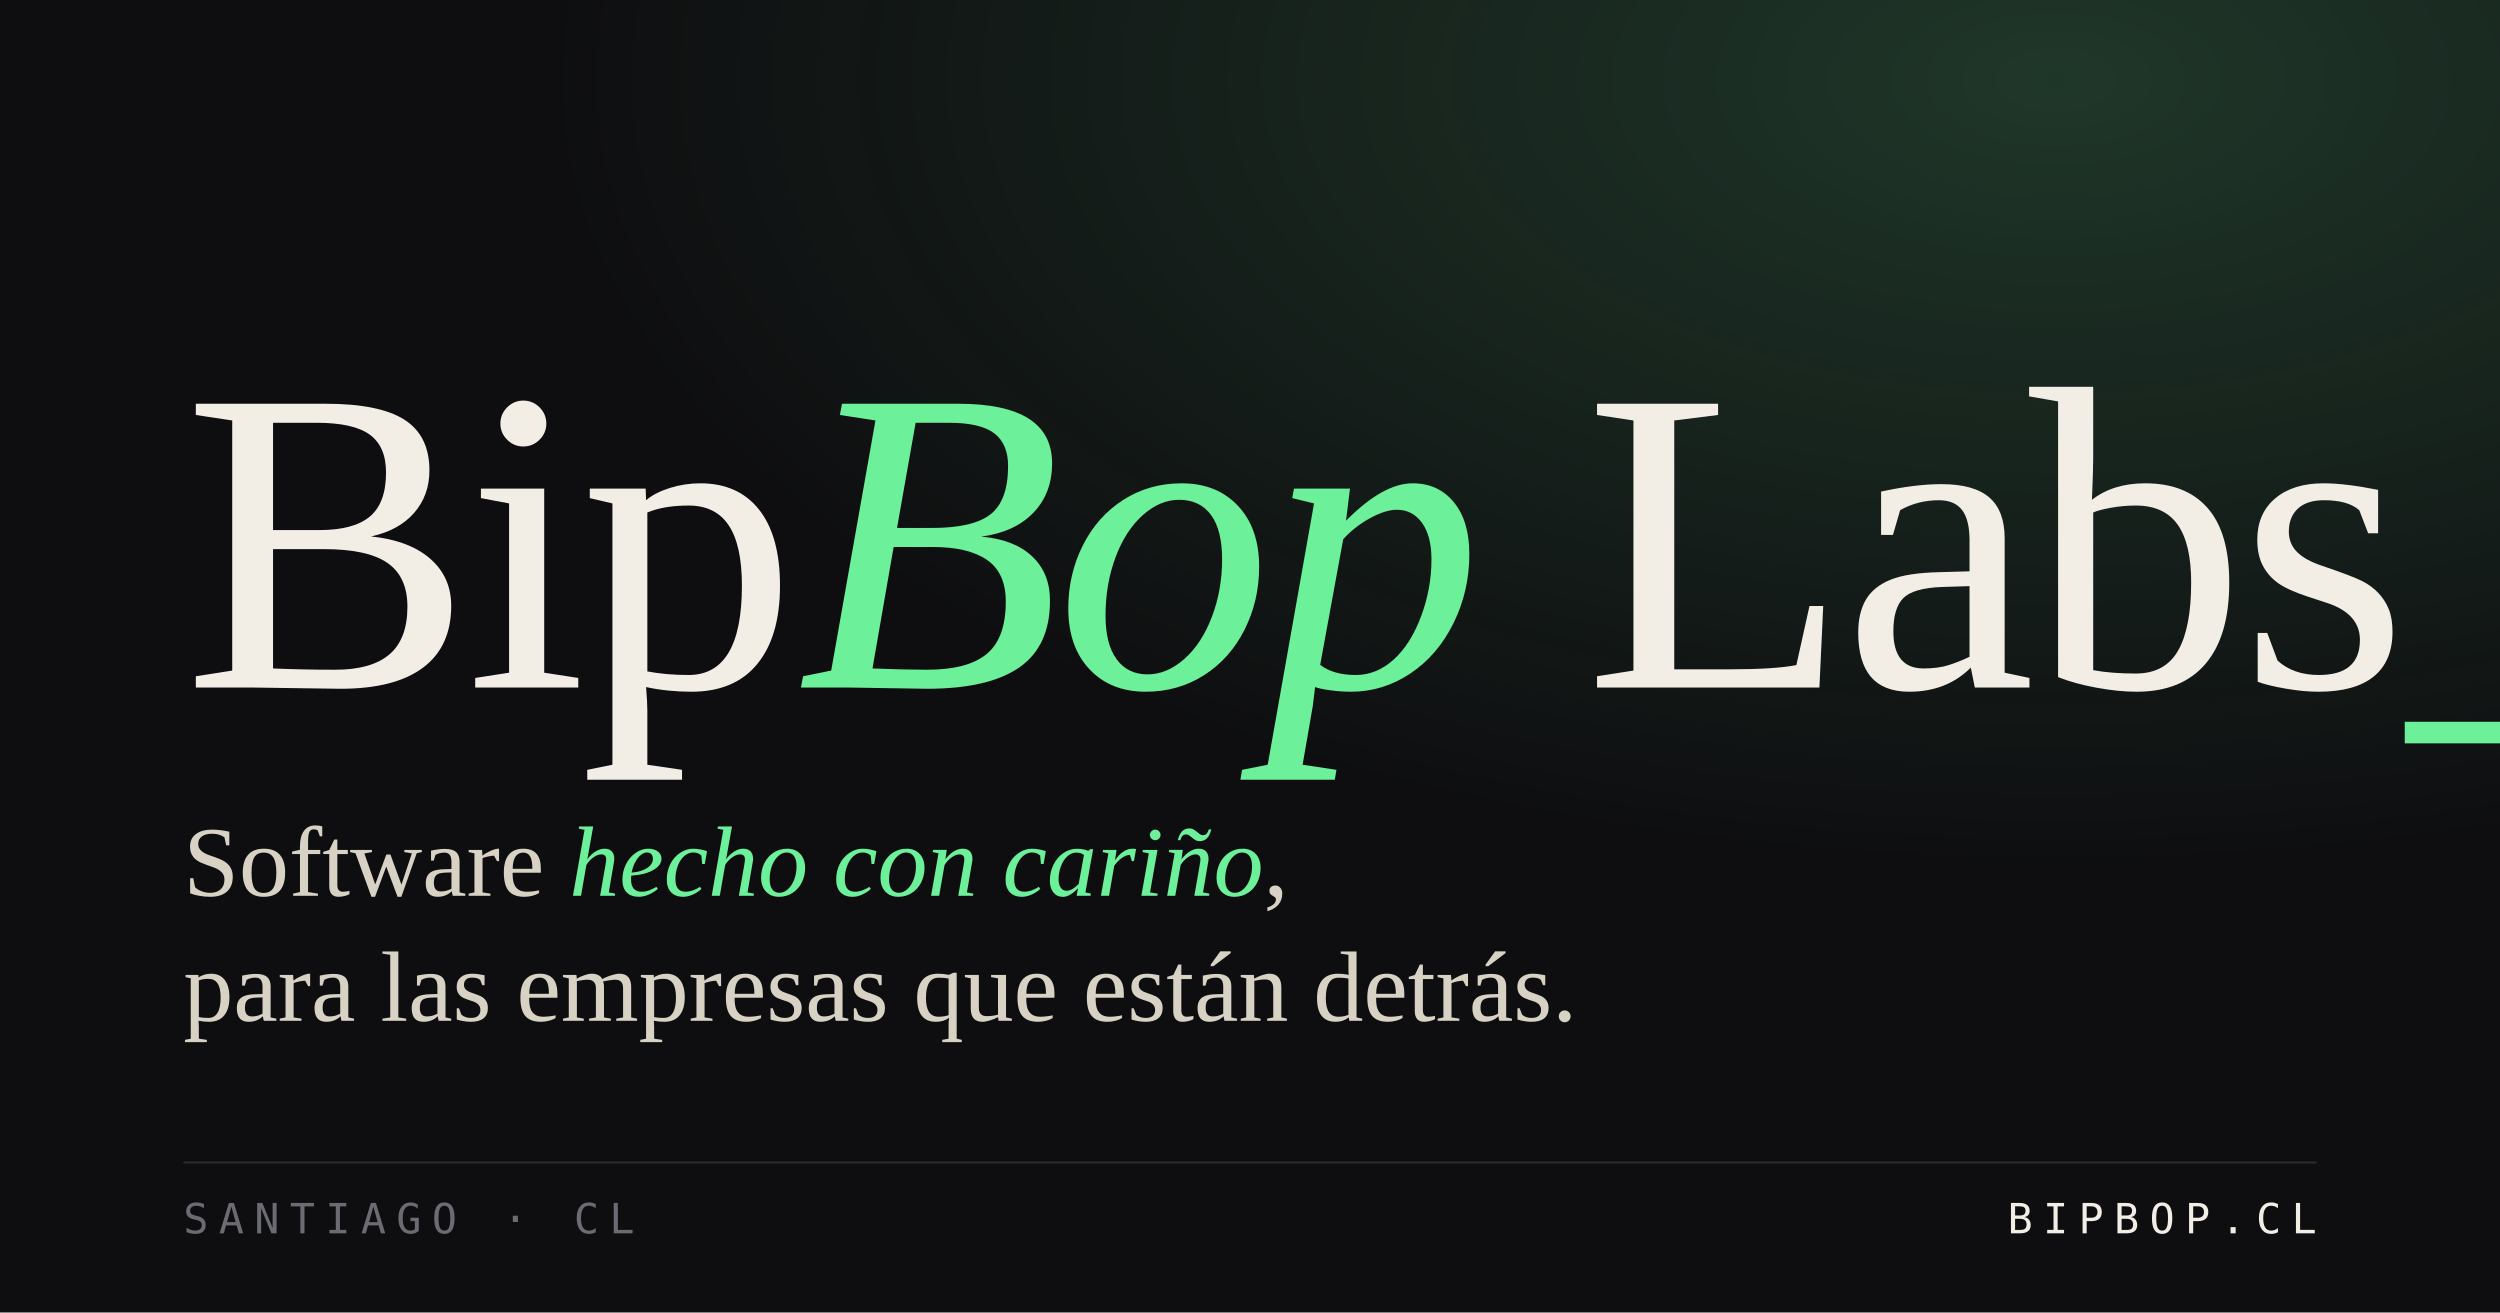
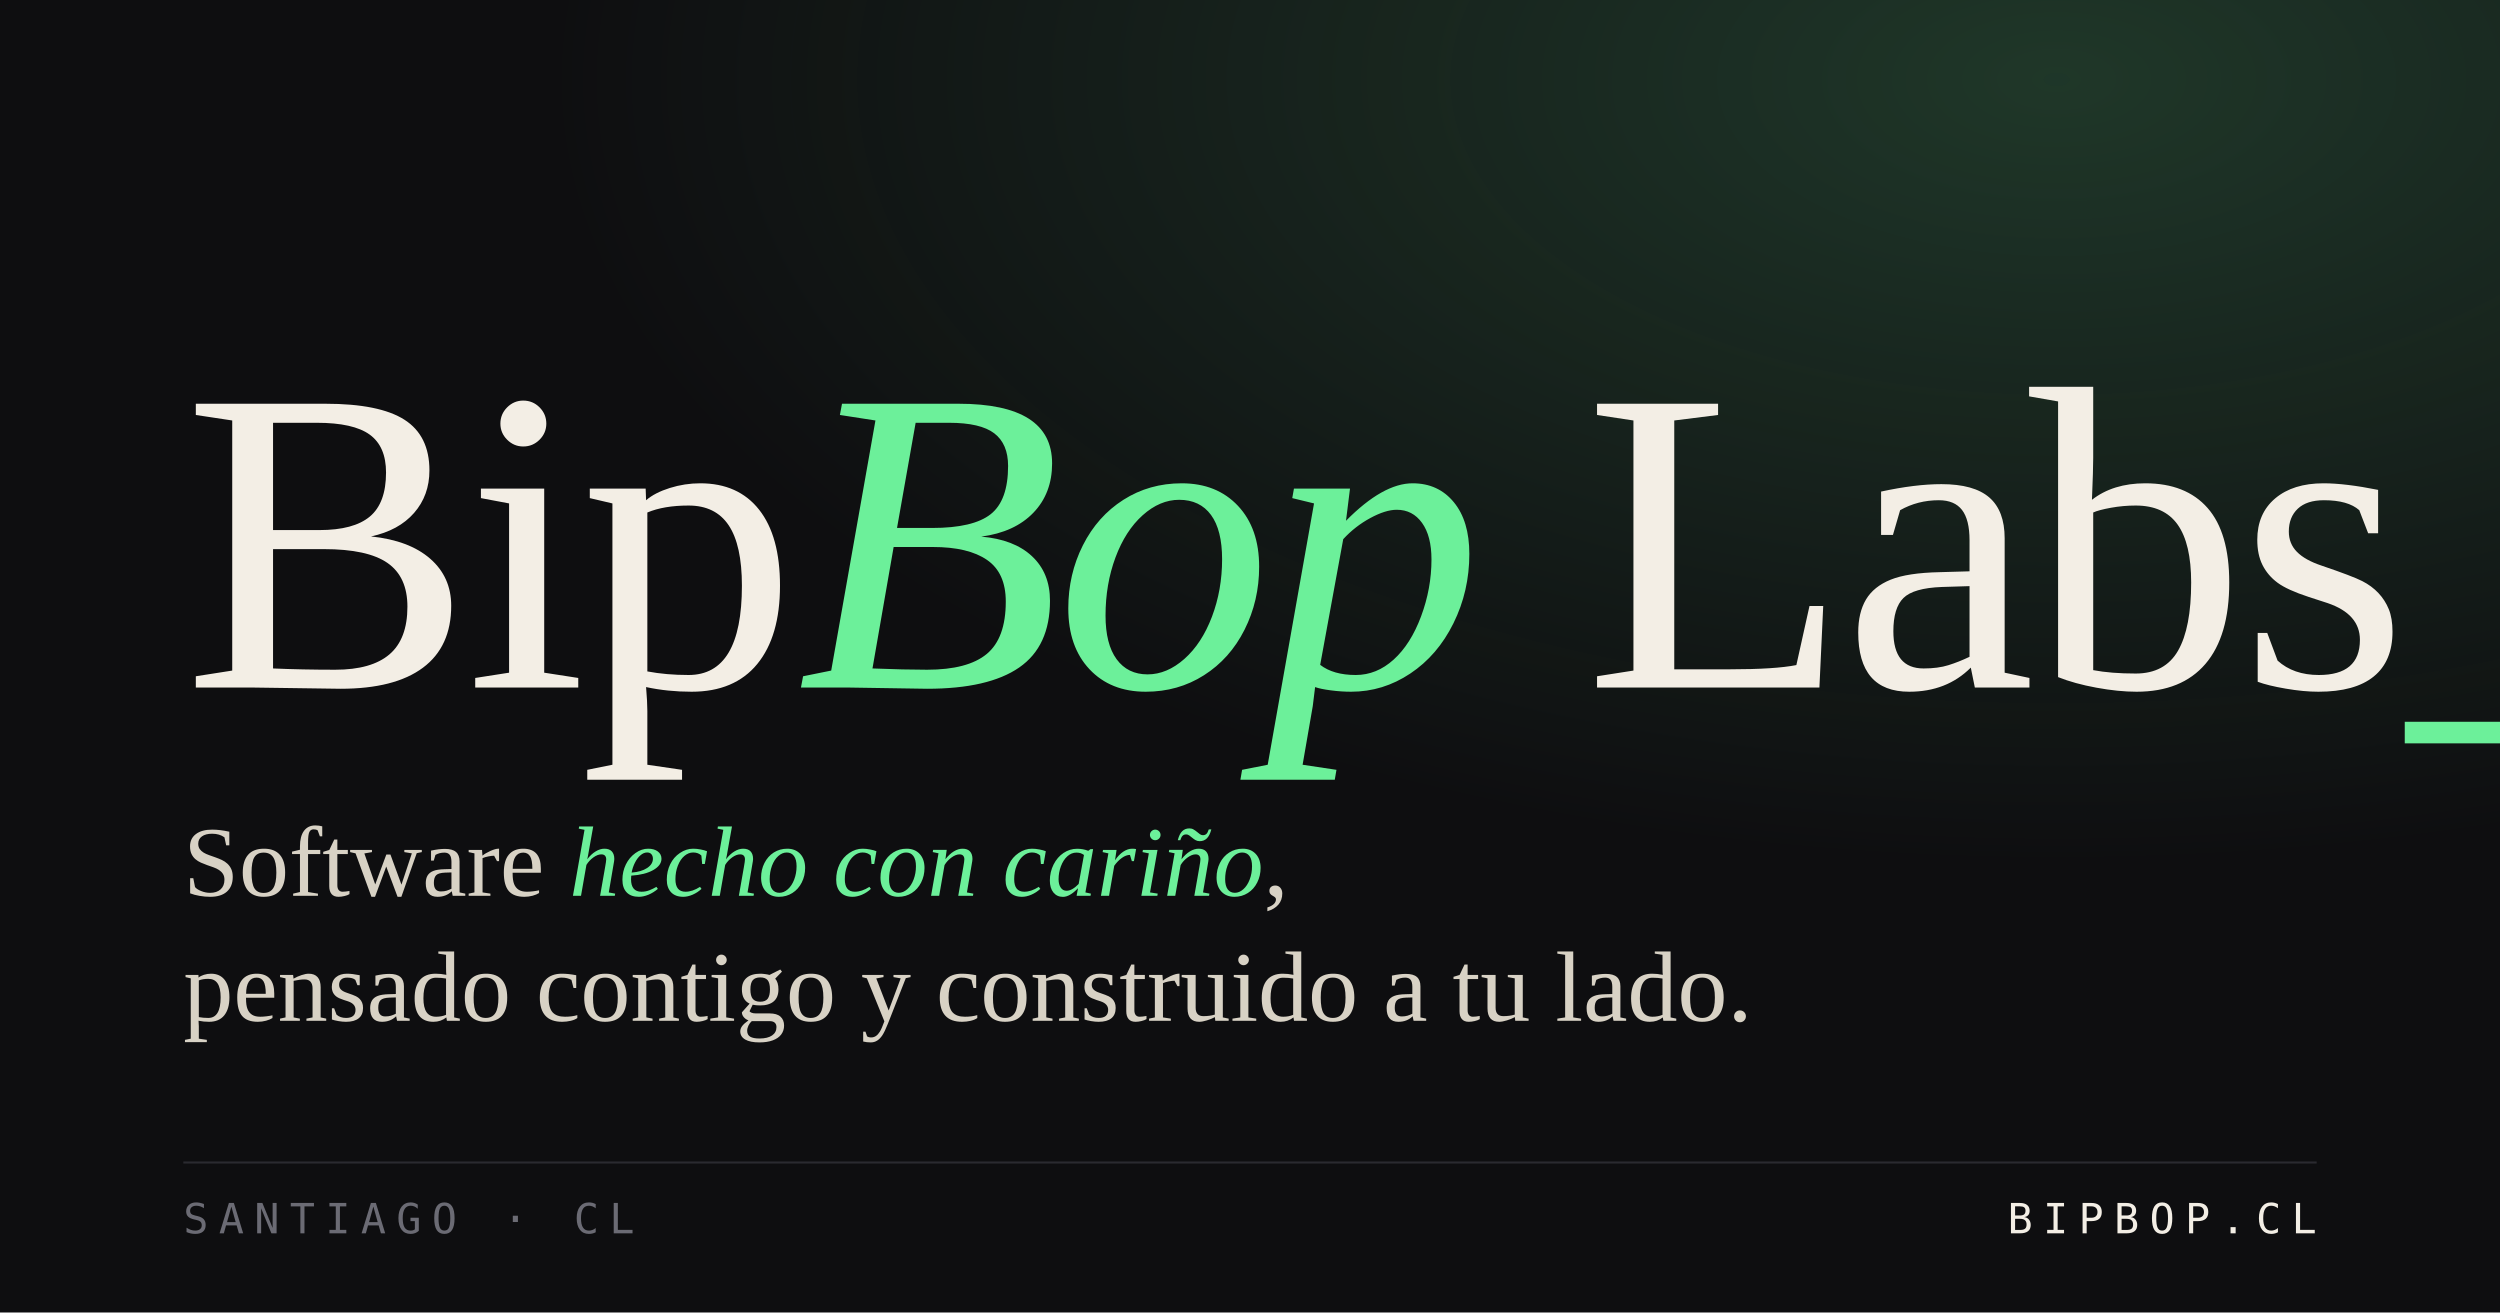
<svg xmlns="http://www.w3.org/2000/svg" viewBox="0 0 1200 630" role="img" aria-label="BipBop Labs">
  <defs>
    <radialGradient id="glow" cx="82%" cy="6%" r="60%">
      <stop offset="0%" stop-color="#6cf09a" stop-opacity="0.18" />
      <stop offset="100%" stop-color="#6cf09a" stop-opacity="0" />
    </radialGradient>
    <filter id="cursor-glow" x="-50%" y="-100%" width="200%" height="300%">
      <feGaussianBlur stdDeviation="4" result="b" />
      <feMerge>
        <feMergeNode in="b" />
        <feMergeNode in="SourceGraphic" />
      </feMerge>
    </filter>
  </defs>
  <rect width="1200" height="630" fill="#0e0e10" />
  <rect width="1200" height="630" fill="url(#glow)" />
  <text x="88" y="330" font-family="'Instrument Serif', 'Times New Roman', serif" font-size="208" fill="#f3eee5" letter-spacing="-3">Bip<tspan font-style="italic" fill="#6cf09a">Bop</tspan> Labs<tspan fill="#6cf09a" filter="url(#cursor-glow)">_</tspan>
  </text>
  <text x="88" y="430" font-family="'Instrument Serif', 'Times New Roman', serif" font-size="48" fill="#d8d2c5">Software <tspan font-style="italic" fill="#6cf09a">hecho con cariño</tspan>,</text>
-   <text x="88" y="490" font-family="'Instrument Serif', 'Times New Roman', serif" font-size="48" fill="#d8d2c5">para las empresas que están detrás.</text>
+   <text x="88" y="490" font-family="'Instrument Serif', 'Times New Roman', serif" font-size="48" fill="#d8d2c5">pensado contigo y construido a tu lado.</text>
  <line x1="88" y1="558" x2="1112" y2="558" stroke="#2a2a30" stroke-width="1" />
  <text x="88" y="592" font-family="'JetBrains Mono', 'SF Mono', Consolas, monospace" font-size="20" letter-spacing="5" fill="#6b6b74">SANTIAGO · CL</text>
  <text x="1112" y="592" text-anchor="end" font-family="'JetBrains Mono', 'SF Mono', Consolas, monospace" font-size="20" letter-spacing="5" fill="#f3eee5">BIPBOP.CL</text>
</svg>
